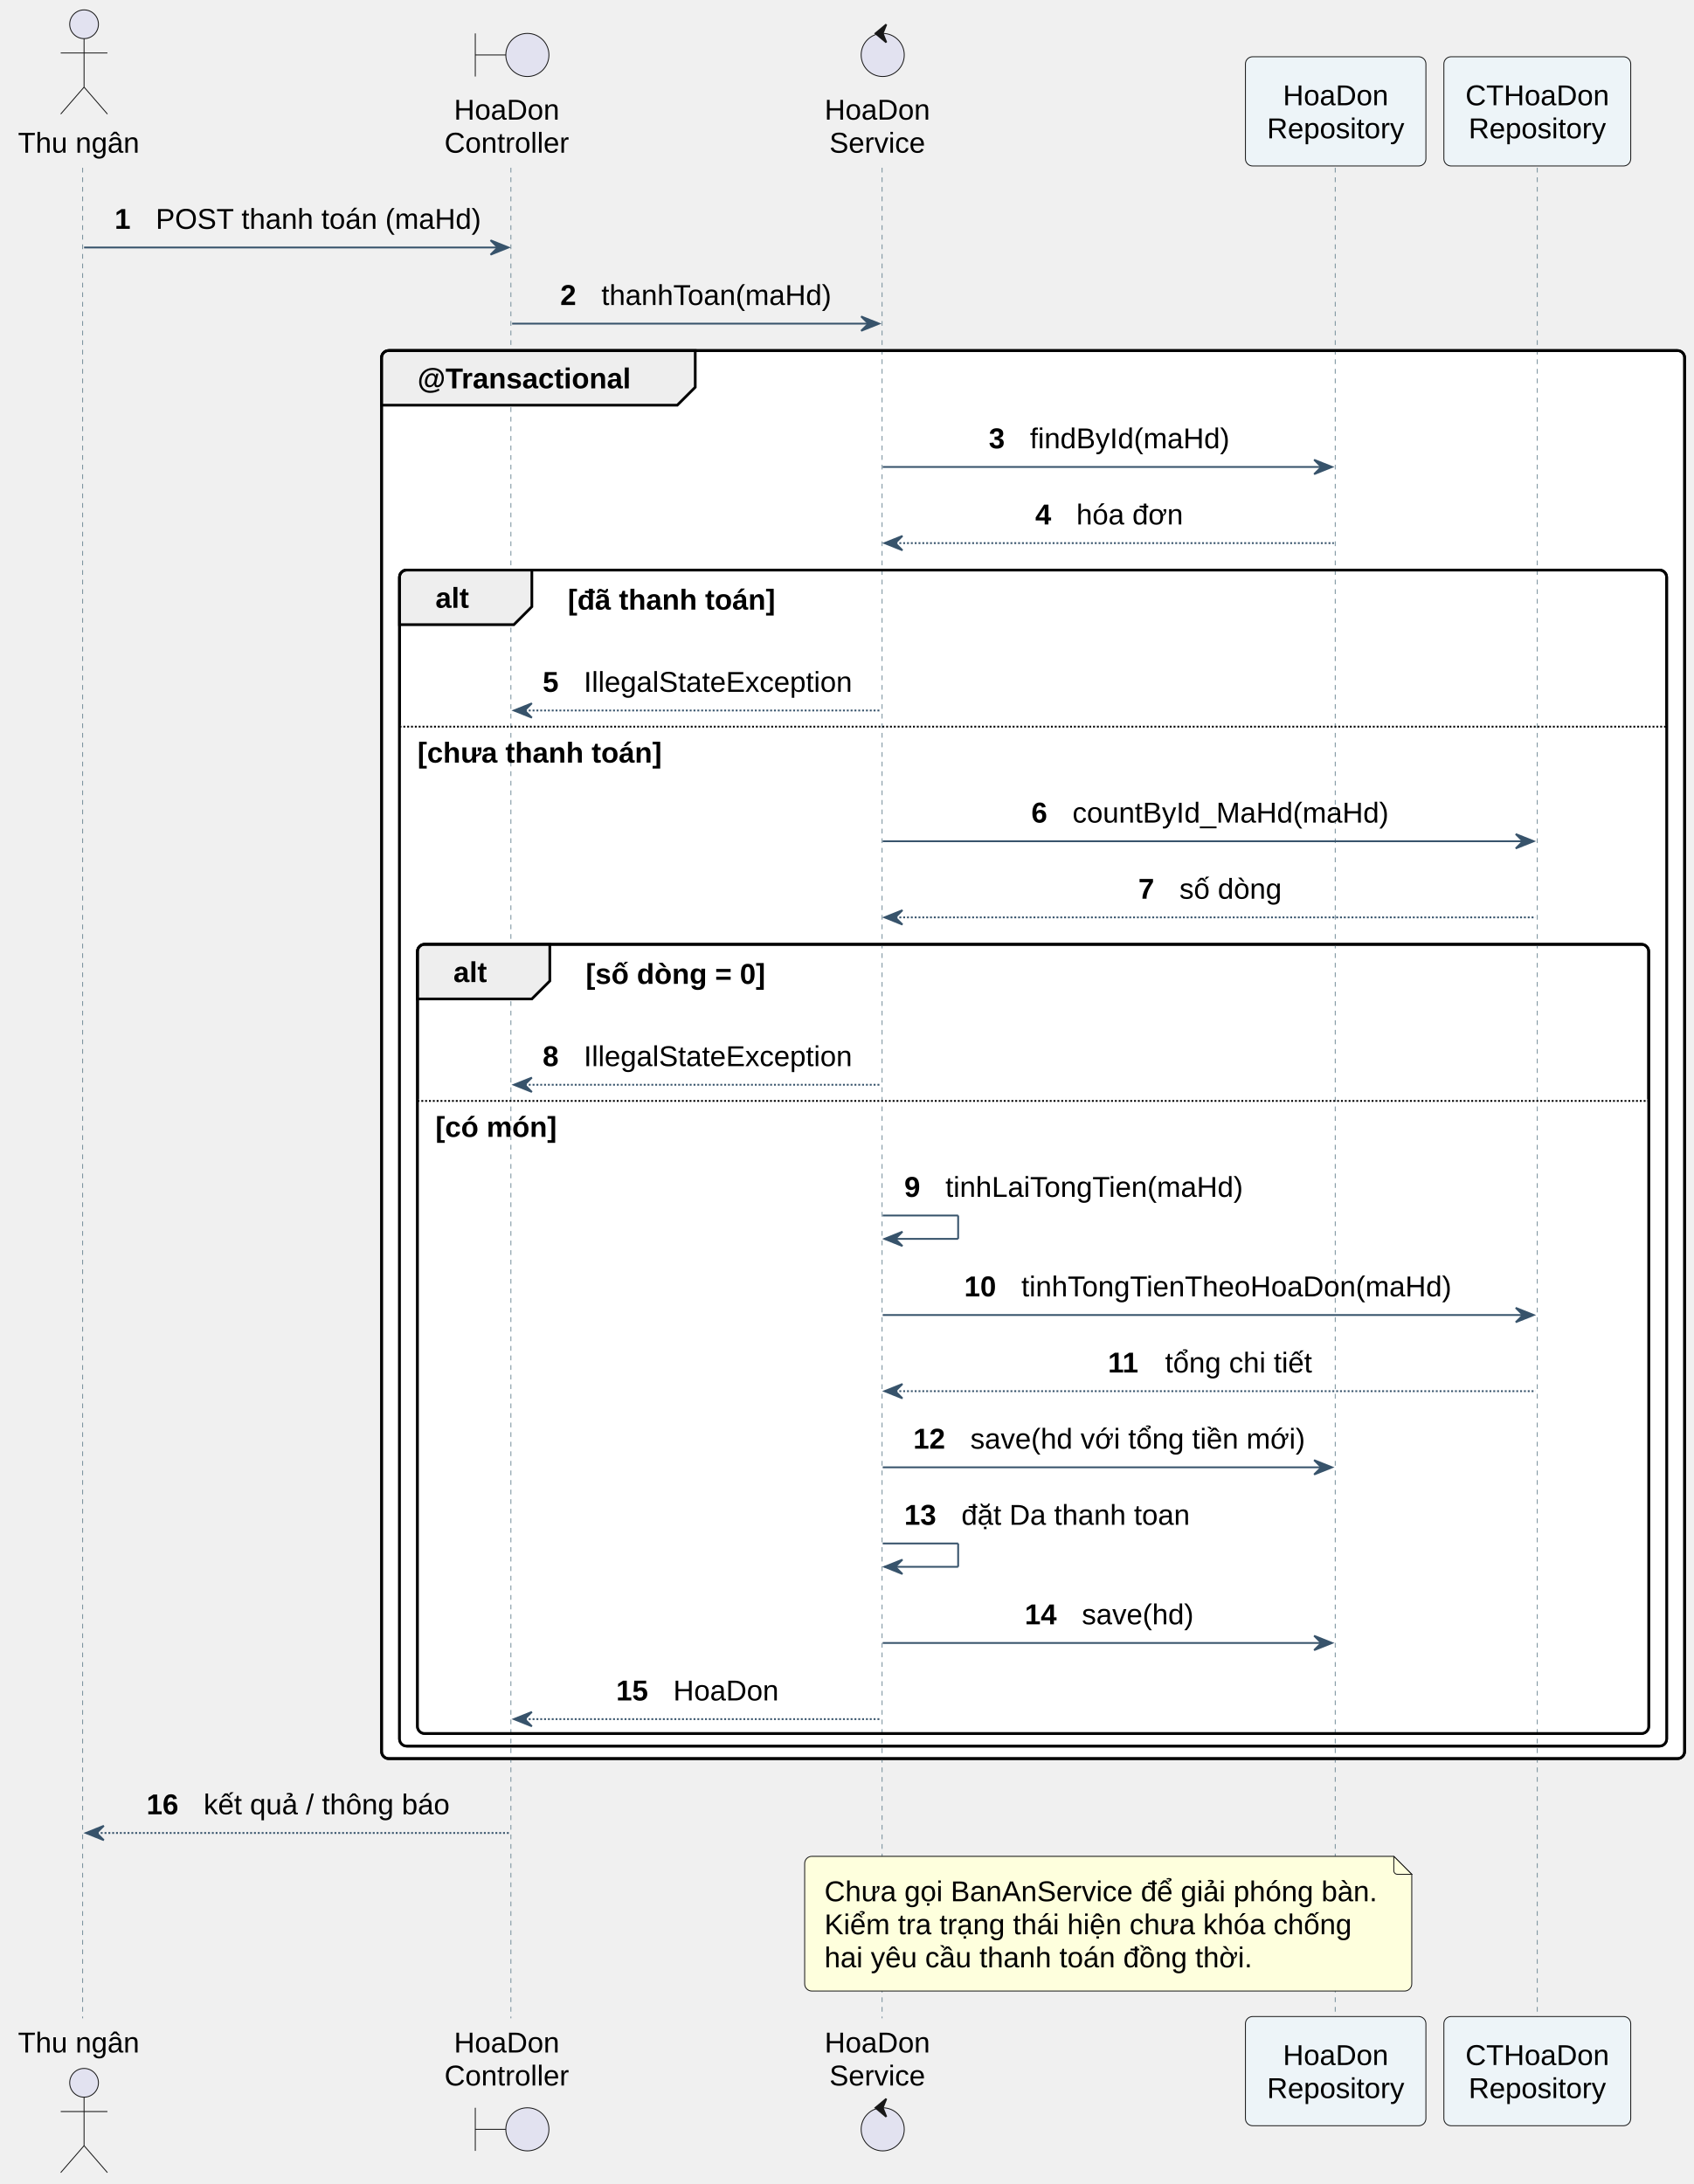
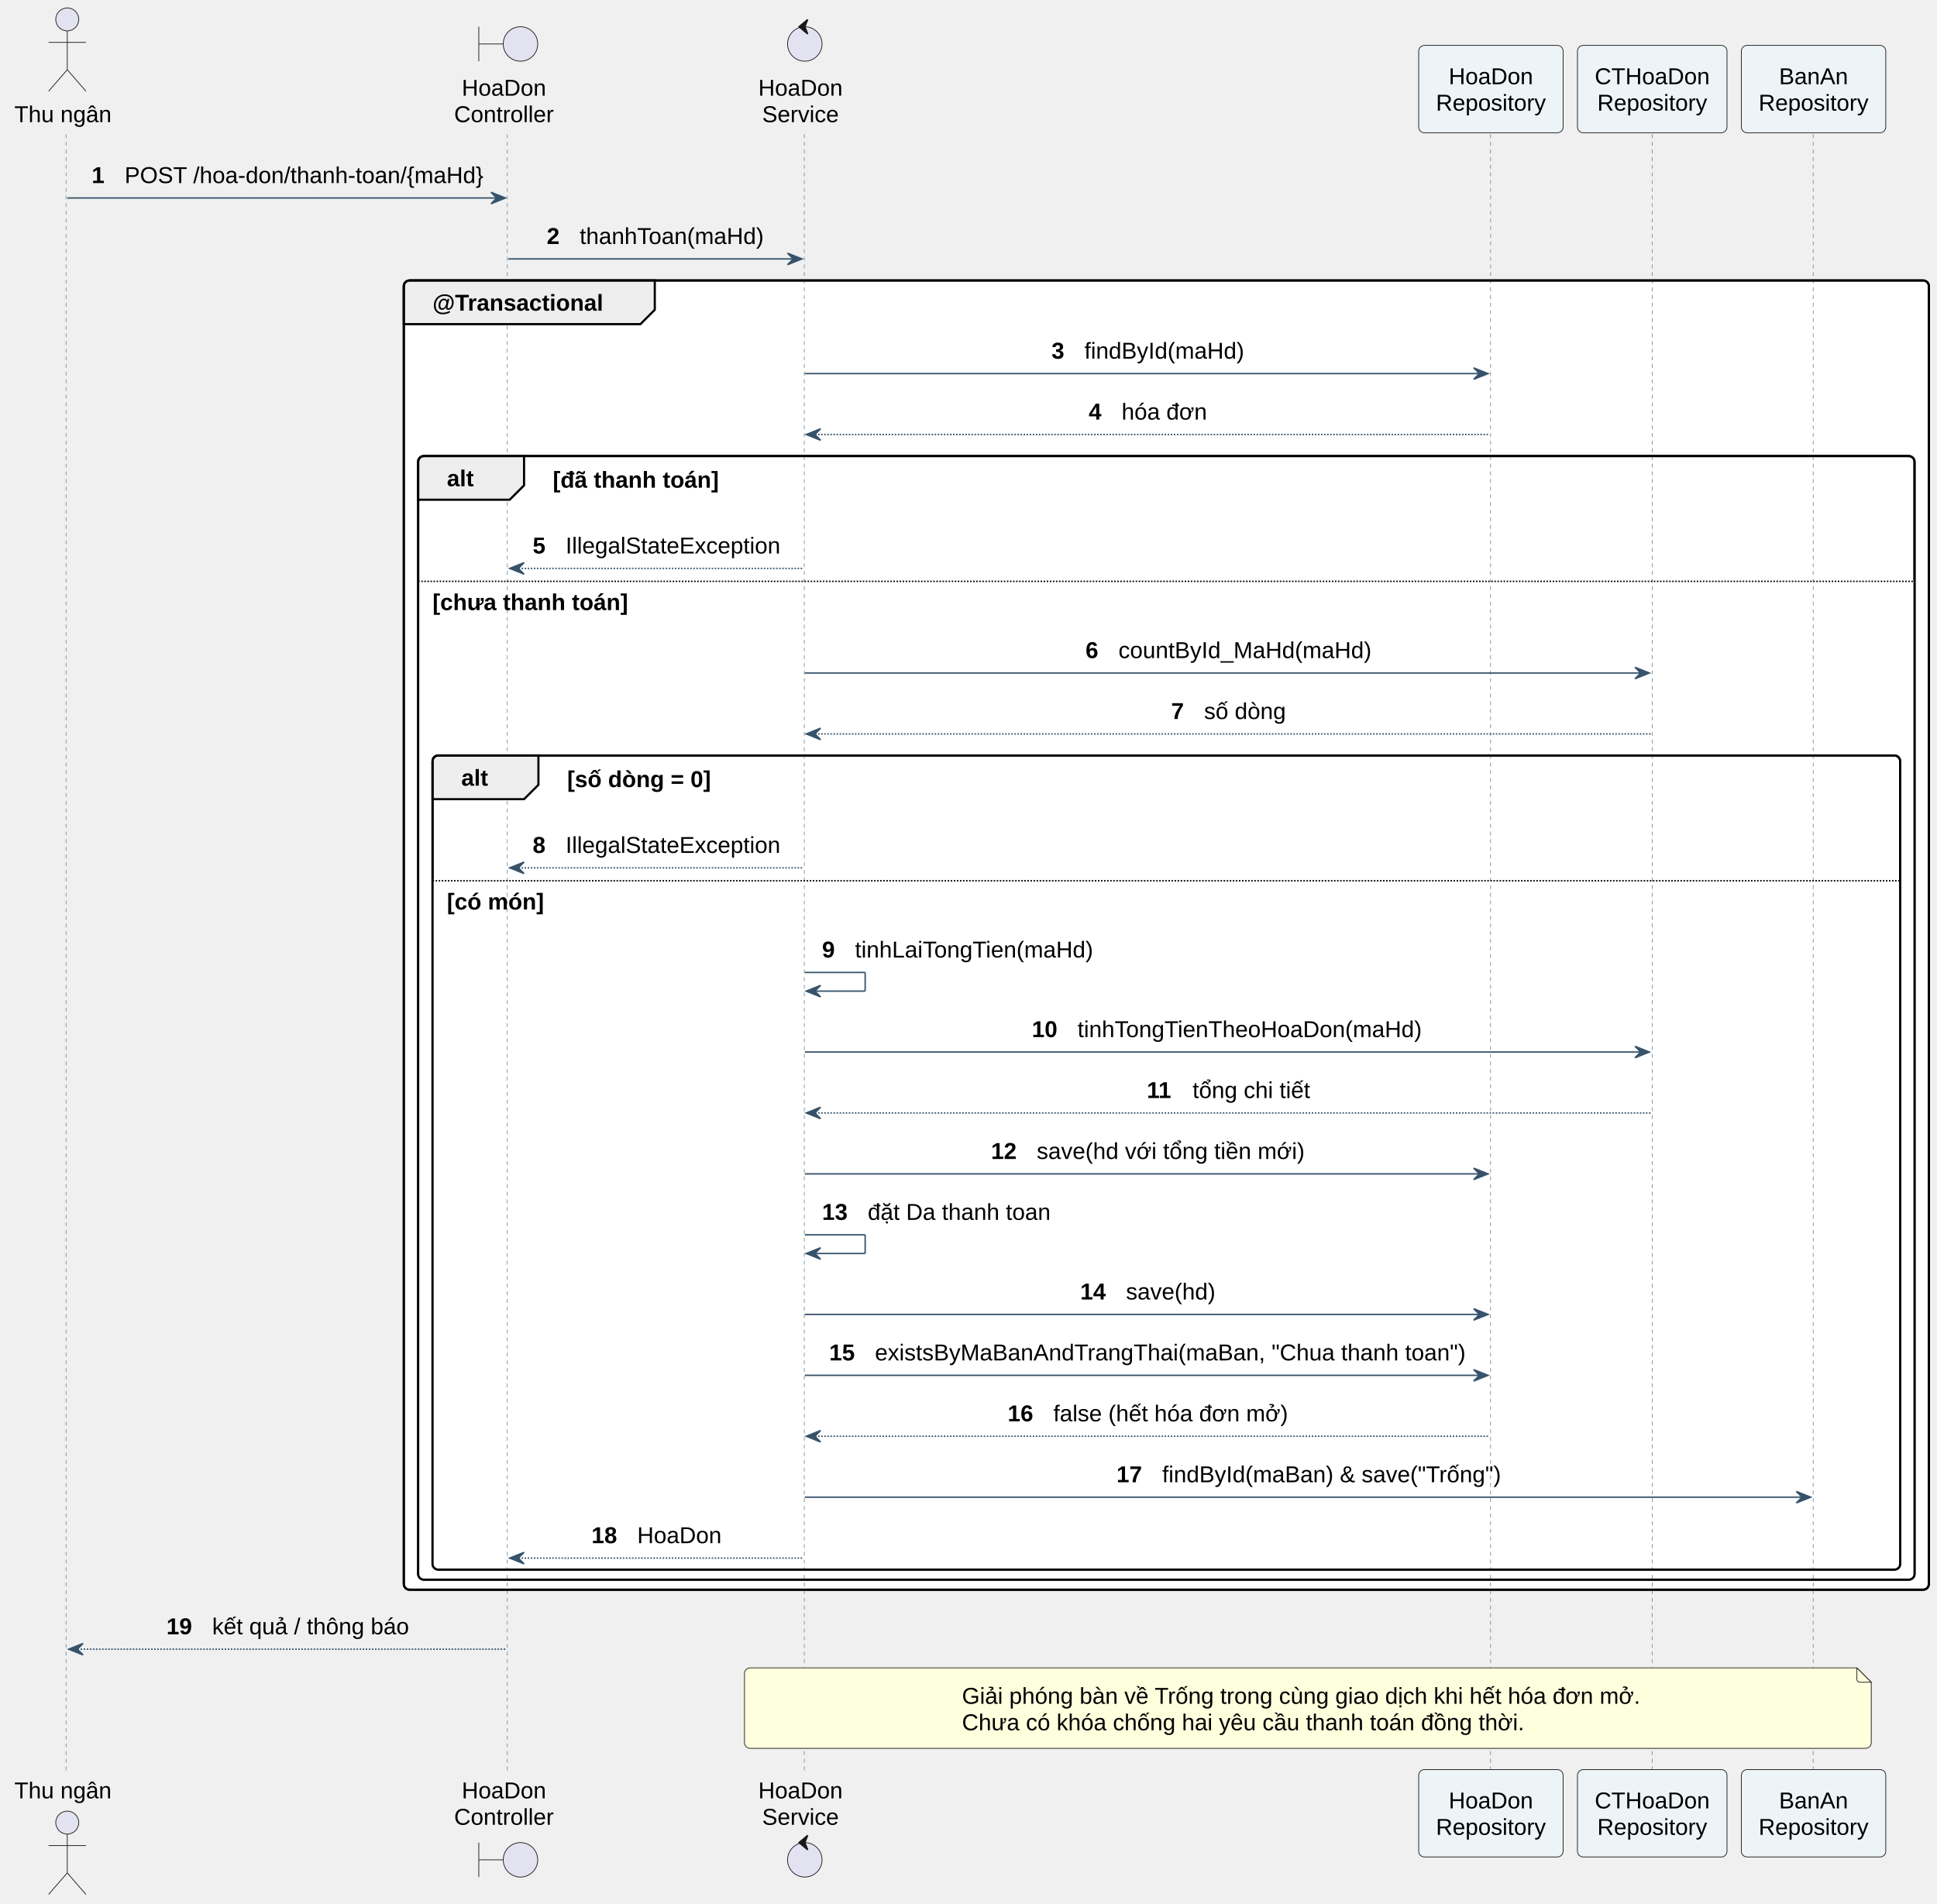
- <svg xmlns="http://www.w3.org/2000/svg" contentStyleType="text/css" data-diagram-type="SEQUENCE" height="2280px" preserveAspectRatio="none" style="width:1768px;height:2280px;background:#FFFFFF;" version="1.1" viewBox="0 0 1768 2280" width="1768.125px" zoomAndPan="magnify">
+ <svg xmlns="http://www.w3.org/2000/svg" contentStyleType="text/css" height="2484.375px" preserveAspectRatio="none" style="width:2527px;height:2484px;background:#FFFFFF;" version="1.1" viewBox="0 0 2527 2484" width="2527.5px" zoomAndPan="magnify">
  <defs />
  <g>
-     <rect fill="#FFFFFF" height="1469.941" rx="7.5" ry="7.5" style="stroke:#000000;stroke-width:2.812;" width="1360.247" x="398.32" y="365.991" />
-     <rect fill="#FFFFFF" height="1227.7" rx="7.5" ry="7.5" style="stroke:#000000;stroke-width:2.812;" width="1322.747" x="417.07" y="595.107" />
-     <path d="M417.07,756.724 L1739.817,756.724 L1739.817,1815.308 A7.5,7.5 0 0 1 1732.317,1822.808 L424.57,1822.808 A7.5,7.5 0 0 1 417.07,1815.308 L417.07,756.724" fill="#FFFFFF" style="stroke:none;stroke-width:1.875;" />
-     <rect fill="#FFFFFF" height="823.843" rx="7.5" ry="7.5" style="stroke:#000000;stroke-width:2.812;" width="1285.247" x="435.82" y="985.84" />
-     <path d="M435.82,1147.456 L1721.067,1147.456 L1721.067,1802.183 A7.5,7.5 0 0 1 1713.567,1809.683 L443.32,1809.683 A7.5,7.5 0 0 1 435.82,1802.183 L435.82,1147.456" fill="#FFFFFF" style="stroke:none;stroke-width:1.875;" />
-     <g>
-       <rect fill="#000000" fill-opacity="0" height="1931.924" width="15" x="80.259" y="175.122" />
-       <line style="stroke:#78909C;stroke-width:0.938;stroke-dasharray:5.0,5.0;" x1="86.25" x2="86.25" y1="175.122" y2="2107.046" />
-     </g>
-     <g>
-       <rect fill="#000000" fill-opacity="0" height="1931.924" width="15" x="527.095" y="175.122" />
-       <line style="stroke:#78909C;stroke-width:0.938;stroke-dasharray:5.0,5.0;" x1="533.32" x2="533.32" y1="175.122" y2="2107.046" />
-     </g>
-     <g>
-       <rect fill="#000000" fill-opacity="0" height="1931.924" width="15" x="913.96" y="175.122" />
-       <line style="stroke:#78909C;stroke-width:0.938;stroke-dasharray:5.0,5.0;" x1="920.801" x2="920.801" y1="175.122" y2="2107.046" />
-     </g>
-     <g>
-       <rect fill="#000000" fill-opacity="0" height="1931.924" width="15" x="1386.812" y="175.122" />
-       <line style="stroke:#78909C;stroke-width:0.938;stroke-dasharray:5.0,5.0;" x1="1393.865" x2="1393.865" y1="175.122" y2="2107.046" />
-     </g>
-     <g>
-       <rect fill="#000000" fill-opacity="0" height="1931.924" width="15" x="1597.288" y="175.122" />
-       <line style="stroke:#78909C;stroke-width:0.938;stroke-dasharray:5.0,5.0;" x1="1604.758" x2="1604.758" y1="175.122" y2="2107.046" />
-     </g>
-     <g class="participant participant-head" data-participant="A">
-       <text fill="#000000" font-family="Arial" font-size="30" lengthAdjust="spacing" textLength="126.768" x="18.75" y="159.39">Thu ngân</text>
-       <ellipse cx="87.759" cy="25.312" fill="#E2E2F0" rx="15" ry="15" style="stroke:#181818;stroke-width:0.938;" />
-       <path d="M87.759,40.312 L87.759,90.938 M63.384,55.312 L112.134,55.312 M87.759,90.938 L63.384,119.062 M87.759,90.938 L112.134,119.062" fill="none" style="stroke:#181818;stroke-width:0.938;" />
-     </g>
-     <g class="participant participant-tail" data-participant="A">
-       <text fill="#000000" font-family="Arial" font-size="30" lengthAdjust="spacing" textLength="126.768" x="18.75" y="2142.686">Thu ngân</text>
-       <ellipse cx="87.759" cy="2174.356" fill="#E2E2F0" rx="15" ry="15" style="stroke:#181818;stroke-width:0.938;" />
-       <path d="M87.759,2189.356 L87.759,2239.981 M63.384,2204.356 L112.134,2204.356 M87.759,2239.981 L63.384,2268.106 M87.759,2239.981 L112.134,2268.106" fill="none" style="stroke:#181818;stroke-width:0.938;" />
-     </g>
-     <g class="participant participant-head" data-participant="C">
-       <text fill="#000000" font-family="Arial" font-size="30" lengthAdjust="spacing" textLength="110.068" x="473.935" y="124.893">HoaDon</text>
-       <text fill="#000000" font-family="Arial" font-size="30" lengthAdjust="spacing" textLength="130.049" x="463.945" y="159.39">Controller</text>
-       <path d="M496.157,34.878 L496.157,79.878 M496.157,57.378 L528.032,57.378" fill="none" style="stroke:#181818;stroke-width:0.938;" />
-       <ellipse cx="550.532" cy="57.378" fill="#E2E2F0" rx="22.5" ry="22.5" style="stroke:#181818;stroke-width:0.938;" />
-     </g>
-     <g class="participant participant-tail" data-participant="C">
-       <text fill="#000000" font-family="Arial" font-size="30" lengthAdjust="spacing" textLength="110.068" x="473.935" y="2142.686">HoaDon</text>
-       <text fill="#000000" font-family="Arial" font-size="30" lengthAdjust="spacing" textLength="130.049" x="463.945" y="2177.183">Controller</text>
-       <path d="M496.157,2200.415 L496.157,2245.415 M496.157,2222.915 L528.032,2222.915" fill="none" style="stroke:#181818;stroke-width:0.938;" />
-       <ellipse cx="550.532" cy="2222.915" fill="#E2E2F0" rx="22.5" ry="22.5" style="stroke:#181818;stroke-width:0.938;" />
-     </g>
-     <g class="participant participant-head" data-participant="S">
-       <text fill="#000000" font-family="Arial" font-size="30" lengthAdjust="spacing" textLength="110.068" x="860.801" y="124.893">HoaDon</text>
-       <text fill="#000000" font-family="Arial" font-size="30" lengthAdjust="spacing" textLength="100.034" x="865.818" y="159.39">Service</text>
-       <ellipse cx="921.46" cy="57.378" fill="#E2E2F0" rx="22.5" ry="22.5" style="stroke:#181818;stroke-width:0.938;" />
-       <polygon fill="#181818" points="913.96,34.878,925.21,25.503,921.46,34.878,925.21,44.253,913.96,34.878" style="stroke:#181818;stroke-width:1.875;" />
-     </g>
-     <g class="participant participant-tail" data-participant="S">
-       <text fill="#000000" font-family="Arial" font-size="30" lengthAdjust="spacing" textLength="110.068" x="860.801" y="2142.686">HoaDon</text>
-       <text fill="#000000" font-family="Arial" font-size="30" lengthAdjust="spacing" textLength="100.034" x="865.818" y="2177.183">Service</text>
-       <ellipse cx="921.46" cy="2222.915" fill="#E2E2F0" rx="22.5" ry="22.5" style="stroke:#181818;stroke-width:0.938;" />
-       <polygon fill="#181818" points="913.96,2200.415,925.21,2191.04,921.46,2200.415,925.21,2209.79,913.96,2200.415" style="stroke:#181818;stroke-width:1.875;" />
-     </g>
-     <g class="participant participant-head" data-participant="H">
-       <rect fill="#EDF4F8" height="113.994" rx="7.5" ry="7.5" style="stroke:#181818;stroke-width:0.938;" width="188.394" x="1300.115" y="59.253" />
-       <text fill="#000000" font-family="Arial" font-size="30" lengthAdjust="spacing" textLength="110.068" x="1339.277" y="109.893">HoaDon</text>
-       <text fill="#000000" font-family="Arial" font-size="30" lengthAdjust="spacing" textLength="143.394" x="1322.615" y="144.39">Repository</text>
-     </g>
-     <g class="participant participant-tail" data-participant="H">
-       <rect fill="#EDF4F8" height="113.994" rx="7.5" ry="7.5" style="stroke:#181818;stroke-width:0.938;" width="188.394" x="1300.115" y="2105.171" />
-       <text fill="#000000" font-family="Arial" font-size="30" lengthAdjust="spacing" textLength="110.068" x="1339.277" y="2155.811">HoaDon</text>
-       <text fill="#000000" font-family="Arial" font-size="30" lengthAdjust="spacing" textLength="143.394" x="1322.615" y="2190.308">Repository</text>
-     </g>
-     <g class="participant participant-head" data-participant="D">
-       <rect fill="#EDF4F8" height="113.994" rx="7.5" ry="7.5" style="stroke:#181818;stroke-width:0.938;" width="195.059" x="1507.258" y="59.253" />
-       <text fill="#000000" font-family="Arial" font-size="30" lengthAdjust="spacing" textLength="150.059" x="1529.758" y="109.893">CTHoaDon</text>
-       <text fill="#000000" font-family="Arial" font-size="30" lengthAdjust="spacing" textLength="143.394" x="1533.091" y="144.39">Repository</text>
-     </g>
-     <g class="participant participant-tail" data-participant="D">
-       <rect fill="#EDF4F8" height="113.994" rx="7.5" ry="7.5" style="stroke:#181818;stroke-width:0.938;" width="195.059" x="1507.258" y="2105.171" />
-       <text fill="#000000" font-family="Arial" font-size="30" lengthAdjust="spacing" textLength="150.059" x="1529.758" y="2155.811">CTHoaDon</text>
-       <text fill="#000000" font-family="Arial" font-size="30" lengthAdjust="spacing" textLength="143.394" x="1533.091" y="2190.308">Repository</text>
-     </g>
-     <g class="message" data-participant-1="A" data-participant-2="C">
-       <polygon fill="#37536B" points="512.095,250.869,530.845,258.369,512.095,265.869,519.595,258.369" style="stroke:#37536B;stroke-width:1.875;" />
-       <line style="stroke:#37536B;stroke-width:1.875;" x1="87.759" x2="523.345" y1="258.369" y2="258.369" />
-       <text fill="#000000" font-family="Arial" font-size="30" font-weight="bold" lengthAdjust="spacing" textLength="16.685" x="119.634" y="238.887">1</text>
-       <text fill="#000000" font-family="Arial" font-size="30" lengthAdjust="spacing" textLength="340.151" x="162.568" y="238.887">POST thanh toán (maHd)</text>
-     </g>
-     <g class="message" data-participant-1="C" data-participant-2="S">
-       <polygon fill="#37536B" points="898.96,330.366,917.71,337.866,898.96,345.366,906.46,337.866" style="stroke:#37536B;stroke-width:1.875;" />
-       <line style="stroke:#37536B;stroke-width:1.875;" x1="534.595" x2="910.21" y1="337.866" y2="337.866" />
-       <text fill="#000000" font-family="Arial" font-size="30" font-weight="bold" lengthAdjust="spacing" textLength="16.685" x="584.832" y="318.384">2</text>
-       <text fill="#000000" font-family="Arial" font-size="30" lengthAdjust="spacing" textLength="243.457" x="627.766" y="318.384">thanhToan(maHd)</text>
-     </g>
-     <path d="M405.82,365.991 L725.757,365.991 L725.757,404.238 L707.007,422.988 L398.32,422.988 L398.32,373.491 A7.5,7.5 0 0 1 405.82,365.991" fill="#EEEEEE" style="stroke:#000000;stroke-width:2.812;" />
-     <rect fill="none" height="1469.941" rx="7.5" ry="7.5" style="stroke:#000000;stroke-width:2.812;" width="1360.247" x="398.32" y="365.991" />
-     <text fill="#000000" font-family="Arial" font-size="30" font-weight="bold" lengthAdjust="spacing" textLength="224.311" x="435.82" y="405.381">@Transactional</text>
-     <g class="message" data-participant-1="S" data-participant-2="H">
-       <polygon fill="#37536B" points="1371.812,479.985,1390.562,487.485,1371.812,494.985,1379.312,487.485" style="stroke:#37536B;stroke-width:1.875;" />
-       <line style="stroke:#37536B;stroke-width:1.875;" x1="921.46" x2="1383.062" y1="487.485" y2="487.485" />
-       <text fill="#000000" font-family="Arial" font-size="30" font-weight="bold" lengthAdjust="spacing" textLength="16.685" x="1032.217" y="468.003">3</text>
-       <text fill="#000000" font-family="Arial" font-size="30" lengthAdjust="spacing" textLength="208.403" x="1075.151" y="468.003">findById(maHd)</text>
-     </g>
-     <g class="message" data-participant-1="H" data-participant-2="S">
-       <polygon fill="#37536B" points="942.085,559.482,923.335,566.982,942.085,574.482,934.585,566.982" style="stroke:#37536B;stroke-width:1.875;" />
-       <line style="stroke:#37536B;stroke-width:1.875;stroke-dasharray:2.0,2.0;" x1="930.835" x2="1392.437" y1="566.982" y2="566.982" />
-       <text fill="#000000" font-family="Arial" font-size="30" font-weight="bold" lengthAdjust="spacing" textLength="16.685" x="1080.703" y="547.5">4</text>
-       <text fill="#000000" font-family="Arial" font-size="30" lengthAdjust="spacing" textLength="111.431" x="1123.638" y="547.5">hóa đơn</text>
-     </g>
-     <path d="M424.57,595.107 L555.205,595.107 L555.205,633.355 L536.455,652.105 L417.07,652.105 L417.07,602.607 A7.5,7.5 0 0 1 424.57,595.107" fill="#EEEEEE" style="stroke:#000000;stroke-width:2.812;" />
-     <rect fill="none" height="1227.7" rx="7.5" ry="7.5" style="stroke:#000000;stroke-width:2.812;" width="1322.747" x="417.07" y="595.107" />
-     <text fill="#000000" font-family="Arial" font-size="30" font-weight="bold" lengthAdjust="spacing" textLength="35.01" x="454.57" y="634.497">alt</text>
-     <text fill="#000000" font-family="Arial" font-size="30" font-weight="bold" lengthAdjust="spacing" textLength="216.636" x="592.705" y="636.372">[đã thanh toán]</text>
-     <g class="message" data-participant-1="S" data-participant-2="C">
-       <polygon fill="#37536B" points="555.22,734.224,536.47,741.724,555.22,749.224,547.72,741.724" style="stroke:#37536B;stroke-width:1.875;" />
-       <line style="stroke:#37536B;stroke-width:1.875;stroke-dasharray:2.0,2.0;" x1="543.97" x2="919.585" y1="741.724" y2="741.724" />
-       <text fill="#000000" font-family="Arial" font-size="30" font-weight="bold" lengthAdjust="spacing" textLength="16.685" x="566.47" y="722.241">5</text>
-       <text fill="#000000" font-family="Arial" font-size="30" lengthAdjust="spacing" textLength="280.181" x="609.404" y="722.241">IllegalStateException</text>
-     </g>
-     <line style="stroke:#000000;stroke-width:1.875;stroke-dasharray:2.0,2.0;" x1="417.07" x2="1739.817" y1="758.599" y2="758.599" />
-     <text fill="#000000" font-family="Arial" font-size="30" font-weight="bold" lengthAdjust="spacing" textLength="255.044" x="435.82" y="796.113">[chưa thanh toán]</text>
-     <g class="message" data-participant-1="S" data-participant-2="D">
-       <polygon fill="#37536B" points="1582.288,870.718,1601.038,878.218,1582.288,885.718,1589.788,878.218" style="stroke:#37536B;stroke-width:1.875;" />
-       <line style="stroke:#37536B;stroke-width:1.875;" x1="921.46" x2="1593.538" y1="878.218" y2="878.218" />
-       <text fill="#000000" font-family="Arial" font-size="30" font-weight="bold" lengthAdjust="spacing" textLength="16.685" x="1076.591" y="858.735">6</text>
-       <text fill="#000000" font-family="Arial" font-size="30" lengthAdjust="spacing" textLength="330.132" x="1119.525" y="858.735">countById_MaHd(maHd)</text>
-     </g>
-     <g class="message" data-participant-1="D" data-participant-2="S">
-       <polygon fill="#37536B" points="942.085,950.215,923.335,957.715,942.085,965.215,934.585,957.715" style="stroke:#37536B;stroke-width:1.875;" />
-       <line style="stroke:#37536B;stroke-width:1.875;stroke-dasharray:2.0,2.0;" x1="930.835" x2="1602.913" y1="957.715" y2="957.715" />
-       <text fill="#000000" font-family="Arial" font-size="30" font-weight="bold" lengthAdjust="spacing" textLength="16.685" x="1188.278" y="938.232">7</text>
-       <text fill="#000000" font-family="Arial" font-size="30" lengthAdjust="spacing" textLength="106.758" x="1231.212" y="938.232">số dòng</text>
-     </g>
-     <path d="M443.32,985.84 L573.955,985.84 L573.955,1024.087 L555.205,1042.837 L435.82,1042.837 L435.82,993.34 A7.5,7.5 0 0 1 443.32,985.84" fill="#EEEEEE" style="stroke:#000000;stroke-width:2.812;" />
-     <rect fill="none" height="823.843" rx="7.5" ry="7.5" style="stroke:#000000;stroke-width:2.812;" width="1285.247" x="435.82" y="985.84" />
-     <text fill="#000000" font-family="Arial" font-size="30" font-weight="bold" lengthAdjust="spacing" textLength="35.01" x="473.32" y="1025.229">alt</text>
-     <text fill="#000000" font-family="Arial" font-size="30" font-weight="bold" lengthAdjust="spacing" textLength="187.5" x="611.455" y="1027.104">[số dòng = 0]</text>
-     <g class="message" data-participant-1="S" data-participant-2="C">
-       <polygon fill="#37536B" points="555.22,1124.956,536.47,1132.456,555.22,1139.956,547.72,1132.456" style="stroke:#37536B;stroke-width:1.875;" />
-       <line style="stroke:#37536B;stroke-width:1.875;stroke-dasharray:2.0,2.0;" x1="543.97" x2="919.585" y1="1132.456" y2="1132.456" />
-       <text fill="#000000" font-family="Arial" font-size="30" font-weight="bold" lengthAdjust="spacing" textLength="16.685" x="566.47" y="1112.974">8</text>
-       <text fill="#000000" font-family="Arial" font-size="30" lengthAdjust="spacing" textLength="280.181" x="609.404" y="1112.974">IllegalStateException</text>
-     </g>
-     <line style="stroke:#000000;stroke-width:1.875;stroke-dasharray:2.0,2.0;" x1="435.82" x2="1721.067" y1="1149.331" y2="1149.331" />
-     <text fill="#000000" font-family="Arial" font-size="30" font-weight="bold" lengthAdjust="spacing" textLength="126.65" x="454.57" y="1186.846">[có món]</text>
-     <g class="message" data-participant-1="S" data-participant-2="S">
-       <line style="stroke:#37536B;stroke-width:1.875;" x1="921.46" x2="1000.21" y1="1268.95" y2="1268.95" />
-       <line style="stroke:#37536B;stroke-width:1.875;" x1="1000.21" x2="1000.21" y1="1268.95" y2="1293.325" />
-       <line style="stroke:#37536B;stroke-width:1.875;" x1="923.335" x2="1000.21" y1="1293.325" y2="1293.325" />
-       <polygon fill="#37536B" points="942.085,1285.825,923.335,1293.325,942.085,1300.825,934.585,1293.325" style="stroke:#37536B;stroke-width:1.875;" />
-       <text fill="#000000" font-family="Arial" font-size="30" font-weight="bold" lengthAdjust="spacing" textLength="16.685" x="943.96" y="1249.468">9</text>
-       <text fill="#000000" font-family="Arial" font-size="30" lengthAdjust="spacing" textLength="315.147" x="986.894" y="1249.468">tinhLaiTongTien(maHd)</text>
-     </g>
-     <g class="message" data-participant-1="S" data-participant-2="D">
-       <polygon fill="#37536B" points="1582.288,1365.322,1601.038,1372.822,1582.288,1380.322,1589.788,1372.822" style="stroke:#37536B;stroke-width:1.875;" />
-       <line style="stroke:#37536B;stroke-width:1.875;" x1="921.46" x2="1593.538" y1="1372.822" y2="1372.822" />
-       <text fill="#000000" font-family="Arial" font-size="30" font-weight="bold" lengthAdjust="spacing" textLength="33.369" x="1006.534" y="1353.34">10</text>
-       <text fill="#000000" font-family="Arial" font-size="30" lengthAdjust="spacing" textLength="453.56" x="1066.154" y="1353.34">tinhTongTienTheoHoaDon(maHd)</text>
-     </g>
-     <g class="message" data-participant-1="D" data-participant-2="S">
-       <polygon fill="#37536B" points="942.085,1444.819,923.335,1452.319,942.085,1459.819,934.585,1452.319" style="stroke:#37536B;stroke-width:1.875;" />
-       <line style="stroke:#37536B;stroke-width:1.875;stroke-dasharray:2.0,2.0;" x1="930.835" x2="1602.913" y1="1452.319" y2="1452.319" />
-       <text fill="#000000" font-family="Arial" font-size="30" font-weight="bold" lengthAdjust="spacing" textLength="33.369" x="1156.6" y="1432.837">11</text>
-       <text fill="#000000" font-family="Arial" font-size="30" lengthAdjust="spacing" textLength="153.428" x="1216.219" y="1432.837">tổng chi tiết</text>
-     </g>
-     <g class="message" data-participant-1="S" data-participant-2="H">
-       <polygon fill="#37536B" points="1371.812,1524.316,1390.562,1531.816,1371.812,1539.316,1379.312,1531.816" style="stroke:#37536B;stroke-width:1.875;" />
-       <line style="stroke:#37536B;stroke-width:1.875;" x1="921.46" x2="1383.062" y1="1531.816" y2="1531.816" />
-       <text fill="#000000" font-family="Arial" font-size="30" font-weight="bold" lengthAdjust="spacing" textLength="33.369" x="953.335" y="1512.334">12</text>
-       <text fill="#000000" font-family="Arial" font-size="30" lengthAdjust="spacing" textLength="349.482" x="1012.954" y="1512.334">save(hd với tổng tiền mới)</text>
-     </g>
-     <g class="message" data-participant-1="S" data-participant-2="S">
-       <line style="stroke:#37536B;stroke-width:1.875;" x1="921.46" x2="1000.21" y1="1611.313" y2="1611.313" />
-       <line style="stroke:#37536B;stroke-width:1.875;" x1="1000.21" x2="1000.21" y1="1611.313" y2="1635.688" />
-       <line style="stroke:#37536B;stroke-width:1.875;" x1="923.335" x2="1000.21" y1="1635.688" y2="1635.688" />
-       <polygon fill="#37536B" points="942.085,1628.188,923.335,1635.688,942.085,1643.188,934.585,1635.688" style="stroke:#37536B;stroke-width:1.875;" />
-       <text fill="#000000" font-family="Arial" font-size="30" font-weight="bold" lengthAdjust="spacing" textLength="33.369" x="943.96" y="1591.831">13</text>
-       <text fill="#000000" font-family="Arial" font-size="30" lengthAdjust="spacing" textLength="238.52" x="1003.579" y="1591.831">đặt Da thanh toan</text>
-     </g>
-     <g class="message" data-participant-1="S" data-participant-2="H">
-       <polygon fill="#37536B" points="1371.812,1707.686,1390.562,1715.186,1371.812,1722.686,1379.312,1715.186" style="stroke:#37536B;stroke-width:1.875;" />
-       <line style="stroke:#37536B;stroke-width:1.875;" x1="921.46" x2="1383.062" y1="1715.186" y2="1715.186" />
-       <text fill="#000000" font-family="Arial" font-size="30" font-weight="bold" lengthAdjust="spacing" textLength="33.369" x="1069.717" y="1695.703">14</text>
-       <text fill="#000000" font-family="Arial" font-size="30" lengthAdjust="spacing" textLength="116.719" x="1129.336" y="1695.703">save(hd)</text>
-     </g>
-     <g class="message" data-participant-1="S" data-participant-2="C">
-       <polygon fill="#37536B" points="555.22,1787.183,536.47,1794.683,555.22,1802.183,547.72,1794.683" style="stroke:#37536B;stroke-width:1.875;" />
-       <line style="stroke:#37536B;stroke-width:1.875;stroke-dasharray:2.0,2.0;" x1="543.97" x2="919.585" y1="1794.683" y2="1794.683" />
-       <text fill="#000000" font-family="Arial" font-size="30" font-weight="bold" lengthAdjust="spacing" textLength="33.369" x="643.184" y="1775.2">15</text>
-       <text fill="#000000" font-family="Arial" font-size="30" lengthAdjust="spacing" textLength="110.068" x="702.803" y="1775.2">HoaDon</text>
-     </g>
-     <g class="message" data-participant-1="C" data-participant-2="A">
-       <polygon fill="#37536B" points="108.384,1906.055,89.634,1913.555,108.384,1921.055,100.884,1913.555" style="stroke:#37536B;stroke-width:1.875;" />
-       <line style="stroke:#37536B;stroke-width:1.875;stroke-dasharray:2.0,2.0;" x1="97.134" x2="532.72" y1="1913.555" y2="1913.555" />
-       <text fill="#000000" font-family="Arial" font-size="30" font-weight="bold" lengthAdjust="spacing" textLength="33.369" x="152.93" y="1894.072">16</text>
-       <text fill="#000000" font-family="Arial" font-size="30" lengthAdjust="spacing" textLength="256.875" x="212.549" y="1894.072">kết quả / thông báo</text>
-     </g>
-     <path d="M840,1945.43 L840,2071.055 A7.5,7.5 0 0 0 847.5,2078.555 L1466.25,2078.555 A7.5,7.5 0 0 0 1473.75,2071.055 L1473.75,1956.68 L1455,1937.93 L847.5,1937.93 A7.5,7.5 0 0 0 840,1945.43" fill="#FEFFDD" style="stroke:#181818;stroke-width:0.938;" />
-     <path d="M1455,1937.93 L1455,1952.93 A3.75,3.75 0 0 0 1458.75,1956.68 L1473.75,1956.68 L1455,1937.93" fill="#FEFFDD" style="stroke:#181818;stroke-width:0.938;" />
-     <text fill="#000000" font-family="Arial" font-size="30" lengthAdjust="spacing" textLength="577.148" x="860.625" y="1984.819">Chưa gọi BanAnService để giải phóng bàn.</text>
-     <text fill="#000000" font-family="Arial" font-size="30" lengthAdjust="spacing" textLength="550.415" x="860.625" y="2019.316">Kiểm tra trạng thái hiện chưa khóa chống</text>
-     <text fill="#000000" font-family="Arial" font-size="30" lengthAdjust="spacing" textLength="446.675" x="860.625" y="2053.814">hai yêu cầu thanh toán đồng thời.</text>
+     <rect fill="#FFFFFF" height="1708.433" rx="7.5" ry="7.5" style="stroke:#000000;stroke-width:2.812;" width="1989.617" x="526.802" y="365.991" />
+     <rect fill="#FFFFFF" height="1466.191" rx="7.5" ry="7.5" style="stroke:#000000;stroke-width:2.812;" width="1952.117" x="545.552" y="595.107" />
+     <path d="M545.552,756.724 L2497.669,756.724 L2497.669,2053.799 A7.5,7.5 0 0 1 2490.169,2061.299 L553.052,2061.299 A7.5,7.5 0 0 1 545.552,2053.799 L545.552,756.724 " fill="#FFFFFF" style="stroke:none;stroke-width:1.875;" />
+     <rect fill="#FFFFFF" height="1062.334" rx="7.5" ry="7.5" style="stroke:#000000;stroke-width:2.812;" width="1914.617" x="564.302" y="985.84" />
+     <path d="M564.302,1147.456 L2478.919,1147.456 L2478.919,2040.674 A7.5,7.5 0 0 1 2471.419,2048.174 L571.802,2048.174 A7.5,7.5 0 0 1 564.302,2040.674 L564.302,1147.456 " fill="#FFFFFF" style="stroke:none;stroke-width:1.875;" />
+     <line style="stroke:#78909C;stroke-width:0.938;stroke-dasharray:5.0,5.0;" x1="86.25" x2="86.25" y1="175.122" y2="2311.04" />
+     <line style="stroke:#78909C;stroke-width:0.938;stroke-dasharray:5.0,5.0;" x1="661.802" x2="661.802" y1="175.122" y2="2311.04" />
+     <line style="stroke:#78909C;stroke-width:0.938;stroke-dasharray:5.0,5.0;" x1="1049.282" x2="1049.282" y1="175.122" y2="2311.04" />
+     <line style="stroke:#78909C;stroke-width:0.938;stroke-dasharray:5.0,5.0;" x1="1944.573" x2="1944.573" y1="175.122" y2="2311.04" />
+     <line style="stroke:#78909C;stroke-width:0.938;stroke-dasharray:5.0,5.0;" x1="2155.466" x2="2155.466" y1="175.122" y2="2311.04" />
+     <line style="stroke:#78909C;stroke-width:0.938;stroke-dasharray:5.0,5.0;" x1="2365.525" x2="2365.525" y1="175.122" y2="2311.04" />
+     <text fill="#000000" font-family="Arial" font-size="30" lengthAdjust="spacing" textLength="126.768" x="18.75" y="159.39">Thu ngân</text>
+     <ellipse cx="87.759" cy="25.312" fill="#E2E2F0" rx="15" ry="15" style="stroke:#181818;stroke-width:0.938;" />
+     <path d="M87.759,40.312 L87.759,90.938 M63.384,55.312 L112.134,55.312 M87.759,90.938 L63.384,119.062 M87.759,90.938 L112.134,119.062 " fill="none" style="stroke:#181818;stroke-width:0.938;" />
+     <text fill="#000000" font-family="Arial" font-size="30" lengthAdjust="spacing" textLength="126.768" x="18.75" y="2346.68">Thu ngân</text>
+     <ellipse cx="87.759" cy="2378.35" fill="#E2E2F0" rx="15" ry="15" style="stroke:#181818;stroke-width:0.938;" />
+     <path d="M87.759,2393.35 L87.759,2443.975 M63.384,2408.35 L112.134,2408.35 M87.759,2443.975 L63.384,2472.1 M87.759,2443.975 L112.134,2472.1 " fill="none" style="stroke:#181818;stroke-width:0.938;" />
+     <text fill="#000000" font-family="Arial" font-size="30" lengthAdjust="spacing" textLength="110.068" x="602.417" y="124.893">HoaDon</text>
+     <text fill="#000000" font-family="Arial" font-size="30" lengthAdjust="spacing" textLength="130.049" x="592.427" y="159.39">Controller</text>
+     <path d="M624.639,34.878 L624.639,79.878 M624.639,57.378 L656.514,57.378 " fill="none" style="stroke:#181818;stroke-width:0.938;" />
+     <ellipse cx="679.014" cy="57.378" fill="#E2E2F0" rx="22.5" ry="22.5" style="stroke:#181818;stroke-width:0.938;" />
+     <text fill="#000000" font-family="Arial" font-size="30" lengthAdjust="spacing" textLength="110.068" x="602.417" y="2346.68">HoaDon</text>
+     <text fill="#000000" font-family="Arial" font-size="30" lengthAdjust="spacing" textLength="130.049" x="592.427" y="2381.177">Controller</text>
+     <path d="M624.639,2404.409 L624.639,2449.409 M624.639,2426.909 L656.514,2426.909 " fill="none" style="stroke:#181818;stroke-width:0.938;" />
+     <ellipse cx="679.014" cy="2426.909" fill="#E2E2F0" rx="22.5" ry="22.5" style="stroke:#181818;stroke-width:0.938;" />
+     <text fill="#000000" font-family="Arial" font-size="30" lengthAdjust="spacing" textLength="110.068" x="989.282" y="124.893">HoaDon</text>
+     <text fill="#000000" font-family="Arial" font-size="30" lengthAdjust="spacing" textLength="100.034" x="994.299" y="159.39">Service</text>
+     <ellipse cx="1049.941" cy="57.378" fill="#E2E2F0" rx="22.5" ry="22.5" style="stroke:#181818;stroke-width:0.938;" />
+     <polygon fill="#181818" points="1042.441,34.878,1053.691,25.503,1049.941,34.878,1053.691,44.253,1042.441,34.878" style="stroke:#181818;stroke-width:1.875;" />
+     <text fill="#000000" font-family="Arial" font-size="30" lengthAdjust="spacing" textLength="110.068" x="989.282" y="2346.68">HoaDon</text>
+     <text fill="#000000" font-family="Arial" font-size="30" lengthAdjust="spacing" textLength="100.034" x="994.299" y="2381.177">Service</text>
+     <ellipse cx="1049.941" cy="2426.909" fill="#E2E2F0" rx="22.5" ry="22.5" style="stroke:#181818;stroke-width:0.938;" />
+     <polygon fill="#181818" points="1042.441,2404.409,1053.691,2395.034,1049.941,2404.409,1053.691,2413.784,1042.441,2404.409" style="stroke:#181818;stroke-width:1.875;" />
+     <rect fill="#EDF4F8" height="113.994" rx="7.5" ry="7.5" style="stroke:#181818;stroke-width:0.938;" width="188.394" x="1850.823" y="59.253" />
+     <text fill="#000000" font-family="Arial" font-size="30" lengthAdjust="spacing" textLength="110.068" x="1889.985" y="109.893">HoaDon</text>
+     <text fill="#000000" font-family="Arial" font-size="30" lengthAdjust="spacing" textLength="143.394" x="1873.323" y="144.39">Repository</text>
+     <rect fill="#EDF4F8" height="113.994" rx="7.5" ry="7.5" style="stroke:#181818;stroke-width:0.938;" width="188.394" x="1850.823" y="2309.165" />
+     <text fill="#000000" font-family="Arial" font-size="30" lengthAdjust="spacing" textLength="110.068" x="1889.985" y="2359.805">HoaDon</text>
+     <text fill="#000000" font-family="Arial" font-size="30" lengthAdjust="spacing" textLength="143.394" x="1873.323" y="2394.302">Repository</text>
+     <rect fill="#EDF4F8" height="113.994" rx="7.5" ry="7.5" style="stroke:#181818;stroke-width:0.938;" width="195.059" x="2057.966" y="59.253" />
+     <text fill="#000000" font-family="Arial" font-size="30" lengthAdjust="spacing" textLength="150.059" x="2080.466" y="109.893">CTHoaDon</text>
+     <text fill="#000000" font-family="Arial" font-size="30" lengthAdjust="spacing" textLength="143.394" x="2083.799" y="144.39">Repository</text>
+     <rect fill="#EDF4F8" height="113.994" rx="7.5" ry="7.5" style="stroke:#181818;stroke-width:0.938;" width="195.059" x="2057.966" y="2309.165" />
+     <text fill="#000000" font-family="Arial" font-size="30" lengthAdjust="spacing" textLength="150.059" x="2080.466" y="2359.805">CTHoaDon</text>
+     <text fill="#000000" font-family="Arial" font-size="30" lengthAdjust="spacing" textLength="143.394" x="2083.799" y="2394.302">Repository</text>
+     <rect fill="#EDF4F8" height="113.994" rx="7.5" ry="7.5" style="stroke:#181818;stroke-width:0.938;" width="188.394" x="2271.775" y="59.253" />
+     <text fill="#000000" font-family="Arial" font-size="30" lengthAdjust="spacing" textLength="90.073" x="2320.935" y="109.893">BanAn</text>
+     <text fill="#000000" font-family="Arial" font-size="30" lengthAdjust="spacing" textLength="143.394" x="2294.275" y="144.39">Repository</text>
+     <rect fill="#EDF4F8" height="113.994" rx="7.5" ry="7.5" style="stroke:#181818;stroke-width:0.938;" width="188.394" x="2271.775" y="2309.165" />
+     <text fill="#000000" font-family="Arial" font-size="30" lengthAdjust="spacing" textLength="90.073" x="2320.935" y="2359.805">BanAn</text>
+     <text fill="#000000" font-family="Arial" font-size="30" lengthAdjust="spacing" textLength="143.394" x="2294.275" y="2394.302">Repository</text>
+     <polygon fill="#37536B" points="640.576,250.869,659.326,258.369,640.576,265.869,648.076,258.369" style="stroke:#37536B;stroke-width:1.875;" />
+     <line style="stroke:#37536B;stroke-width:1.875;" x1="87.759" x2="651.826" y1="258.369" y2="258.369" />
+     <text fill="#000000" font-family="Arial" font-size="30" font-weight="bold" lengthAdjust="spacing" textLength="16.685" x="119.634" y="238.887">1</text>
+     <text fill="#000000" font-family="Arial" font-size="30" lengthAdjust="spacing" textLength="468.633" x="162.568" y="238.887">POST /hoa-don/thanh-toan/{maHd}</text>
+     <polygon fill="#37536B" points="1027.441,330.366,1046.191,337.866,1027.441,345.366,1034.941,337.866" style="stroke:#37536B;stroke-width:1.875;" />
+     <line style="stroke:#37536B;stroke-width:1.875;" x1="663.076" x2="1038.691" y1="337.866" y2="337.866" />
+     <text fill="#000000" font-family="Arial" font-size="30" font-weight="bold" lengthAdjust="spacing" textLength="16.685" x="713.313" y="318.384">2</text>
+     <text fill="#000000" font-family="Arial" font-size="30" lengthAdjust="spacing" textLength="243.457" x="756.248" y="318.384">thanhToan(maHd)</text>
+     <path d="M534.302,365.991 L854.238,365.991 L854.238,404.238 L835.488,422.988 L526.802,422.988 L526.802,373.491 A7.5,7.5 0 0 1 534.302,365.991 " fill="#EEEEEE" style="stroke:#000000;stroke-width:2.812;" />
+     <rect fill="none" height="1708.433" rx="7.5" ry="7.5" style="stroke:#000000;stroke-width:2.812;" width="1989.617" x="526.802" y="365.991" />
+     <text fill="#000000" font-family="Arial" font-size="30" font-weight="bold" lengthAdjust="spacing" textLength="224.311" x="564.302" y="405.381">@Transactional</text>
+     <polygon fill="#37536B" points="1922.52,479.985,1941.27,487.485,1922.52,494.985,1930.02,487.485" style="stroke:#37536B;stroke-width:1.875;" />
+     <line style="stroke:#37536B;stroke-width:1.875;" x1="1049.941" x2="1933.77" y1="487.485" y2="487.485" />
+     <text fill="#000000" font-family="Arial" font-size="30" font-weight="bold" lengthAdjust="spacing" textLength="16.685" x="1371.812" y="468.003">3</text>
+     <text fill="#000000" font-family="Arial" font-size="30" lengthAdjust="spacing" textLength="208.403" x="1414.746" y="468.003">findById(maHd)</text>
+     <polygon fill="#37536B" points="1070.566,559.482,1051.816,566.982,1070.566,574.482,1063.066,566.982" style="stroke:#37536B;stroke-width:1.875;" />
+     <line style="stroke:#37536B;stroke-width:1.875;stroke-dasharray:2.0,2.0;" x1="1059.316" x2="1943.145" y1="566.982" y2="566.982" />
+     <text fill="#000000" font-family="Arial" font-size="30" font-weight="bold" lengthAdjust="spacing" textLength="16.685" x="1420.298" y="547.5">4</text>
+     <text fill="#000000" font-family="Arial" font-size="30" lengthAdjust="spacing" textLength="111.431" x="1463.232" y="547.5">hóa đơn</text>
+     <path d="M553.052,595.107 L683.687,595.107 L683.687,633.355 L664.937,652.105 L545.552,652.105 L545.552,602.607 A7.5,7.5 0 0 1 553.052,595.107 " fill="#EEEEEE" style="stroke:#000000;stroke-width:2.812;" />
+     <rect fill="none" height="1466.191" rx="7.5" ry="7.5" style="stroke:#000000;stroke-width:2.812;" width="1952.117" x="545.552" y="595.107" />
+     <text fill="#000000" font-family="Arial" font-size="30" font-weight="bold" lengthAdjust="spacing" textLength="35.01" x="583.052" y="634.497">alt</text>
+     <text fill="#000000" font-family="Arial" font-size="30" font-weight="bold" lengthAdjust="spacing" textLength="216.636" x="721.187" y="636.372">[đã thanh toán]</text>
+     <polygon fill="#37536B" points="683.701,734.224,664.951,741.724,683.701,749.224,676.201,741.724" style="stroke:#37536B;stroke-width:1.875;" />
+     <line style="stroke:#37536B;stroke-width:1.875;stroke-dasharray:2.0,2.0;" x1="672.451" x2="1048.066" y1="741.724" y2="741.724" />
+     <text fill="#000000" font-family="Arial" font-size="30" font-weight="bold" lengthAdjust="spacing" textLength="16.685" x="694.951" y="722.241">5</text>
+     <text fill="#000000" font-family="Arial" font-size="30" lengthAdjust="spacing" textLength="280.181" x="737.886" y="722.241">IllegalStateException</text>
+     <line style="stroke:#000000;stroke-width:1.875;stroke-dasharray:2.0,2.0;" x1="545.552" x2="2497.669" y1="758.599" y2="758.599" />
+     <text fill="#000000" font-family="Arial" font-size="30" font-weight="bold" lengthAdjust="spacing" textLength="255.044" x="564.302" y="796.113">[chưa thanh toán]</text>
+     <polygon fill="#37536B" points="2132.996,870.718,2151.746,878.218,2132.996,885.718,2140.496,878.218" style="stroke:#37536B;stroke-width:1.875;" />
+     <line style="stroke:#37536B;stroke-width:1.875;" x1="1049.941" x2="2144.246" y1="878.218" y2="878.218" />
+     <text fill="#000000" font-family="Arial" font-size="30" font-weight="bold" lengthAdjust="spacing" textLength="16.685" x="1416.185" y="858.735">6</text>
+     <text fill="#000000" font-family="Arial" font-size="30" lengthAdjust="spacing" textLength="330.132" x="1459.12" y="858.735">countById_MaHd(maHd)</text>
+     <polygon fill="#37536B" points="1070.566,950.215,1051.816,957.715,1070.566,965.215,1063.066,957.715" style="stroke:#37536B;stroke-width:1.875;" />
+     <line style="stroke:#37536B;stroke-width:1.875;stroke-dasharray:2.0,2.0;" x1="1059.316" x2="2153.621" y1="957.715" y2="957.715" />
+     <text fill="#000000" font-family="Arial" font-size="30" font-weight="bold" lengthAdjust="spacing" textLength="16.685" x="1527.872" y="938.232">7</text>
+     <text fill="#000000" font-family="Arial" font-size="30" lengthAdjust="spacing" textLength="106.758" x="1570.807" y="938.232">số dòng</text>
+     <path d="M571.802,985.84 L702.437,985.84 L702.437,1024.087 L683.687,1042.837 L564.302,1042.837 L564.302,993.34 A7.5,7.5 0 0 1 571.802,985.84 " fill="#EEEEEE" style="stroke:#000000;stroke-width:2.812;" />
+     <rect fill="none" height="1062.334" rx="7.5" ry="7.5" style="stroke:#000000;stroke-width:2.812;" width="1914.617" x="564.302" y="985.84" />
+     <text fill="#000000" font-family="Arial" font-size="30" font-weight="bold" lengthAdjust="spacing" textLength="35.01" x="601.802" y="1025.229">alt</text>
+     <text fill="#000000" font-family="Arial" font-size="30" font-weight="bold" lengthAdjust="spacing" textLength="187.5" x="739.937" y="1027.104">[số dòng = 0]</text>
+     <polygon fill="#37536B" points="683.701,1124.956,664.951,1132.456,683.701,1139.956,676.201,1132.456" style="stroke:#37536B;stroke-width:1.875;" />
+     <line style="stroke:#37536B;stroke-width:1.875;stroke-dasharray:2.0,2.0;" x1="672.451" x2="1048.066" y1="1132.456" y2="1132.456" />
+     <text fill="#000000" font-family="Arial" font-size="30" font-weight="bold" lengthAdjust="spacing" textLength="16.685" x="694.951" y="1112.974">8</text>
+     <text fill="#000000" font-family="Arial" font-size="30" lengthAdjust="spacing" textLength="280.181" x="737.886" y="1112.974">IllegalStateException</text>
+     <line style="stroke:#000000;stroke-width:1.875;stroke-dasharray:2.0,2.0;" x1="564.302" x2="2478.919" y1="1149.331" y2="1149.331" />
+     <text fill="#000000" font-family="Arial" font-size="30" font-weight="bold" lengthAdjust="spacing" textLength="126.65" x="583.052" y="1186.846">[có món]</text>
+     <line style="stroke:#37536B;stroke-width:1.875;" x1="1049.941" x2="1128.691" y1="1268.95" y2="1268.95" />
+     <line style="stroke:#37536B;stroke-width:1.875;" x1="1128.691" x2="1128.691" y1="1268.95" y2="1293.325" />
+     <line style="stroke:#37536B;stroke-width:1.875;" x1="1051.816" x2="1128.691" y1="1293.325" y2="1293.325" />
+     <polygon fill="#37536B" points="1070.566,1285.825,1051.816,1293.325,1070.566,1300.825,1063.066,1293.325" style="stroke:#37536B;stroke-width:1.875;" />
+     <text fill="#000000" font-family="Arial" font-size="30" font-weight="bold" lengthAdjust="spacing" textLength="16.685" x="1072.441" y="1249.468">9</text>
+     <text fill="#000000" font-family="Arial" font-size="30" lengthAdjust="spacing" textLength="315.147" x="1115.376" y="1249.468">tinhLaiTongTien(maHd)</text>
+     <polygon fill="#37536B" points="2132.996,1365.322,2151.746,1372.822,2132.996,1380.322,2140.496,1372.822" style="stroke:#37536B;stroke-width:1.875;" />
+     <line style="stroke:#37536B;stroke-width:1.875;" x1="1049.941" x2="2144.246" y1="1372.822" y2="1372.822" />
+     <text fill="#000000" font-family="Arial" font-size="30" font-weight="bold" lengthAdjust="spacing" textLength="33.369" x="1346.129" y="1353.34">10</text>
+     <text fill="#000000" font-family="Arial" font-size="30" lengthAdjust="spacing" textLength="453.56" x="1405.748" y="1353.34">tinhTongTienTheoHoaDon(maHd)</text>
+     <polygon fill="#37536B" points="1070.566,1444.819,1051.816,1452.319,1070.566,1459.819,1063.066,1452.319" style="stroke:#37536B;stroke-width:1.875;" />
+     <line style="stroke:#37536B;stroke-width:1.875;stroke-dasharray:2.0,2.0;" x1="1059.316" x2="2153.621" y1="1452.319" y2="1452.319" />
+     <text fill="#000000" font-family="Arial" font-size="30" font-weight="bold" lengthAdjust="spacing" textLength="33.369" x="1496.195" y="1432.837">11</text>
+     <text fill="#000000" font-family="Arial" font-size="30" lengthAdjust="spacing" textLength="153.428" x="1555.814" y="1432.837">tổng chi tiết</text>
+     <polygon fill="#37536B" points="1922.52,1524.316,1941.27,1531.816,1922.52,1539.316,1930.02,1531.816" style="stroke:#37536B;stroke-width:1.875;" />
+     <line style="stroke:#37536B;stroke-width:1.875;" x1="1049.941" x2="1933.77" y1="1531.816" y2="1531.816" />
+     <text fill="#000000" font-family="Arial" font-size="30" font-weight="bold" lengthAdjust="spacing" textLength="33.369" x="1292.93" y="1512.334">12</text>
+     <text fill="#000000" font-family="Arial" font-size="30" lengthAdjust="spacing" textLength="349.482" x="1352.549" y="1512.334">save(hd với tổng tiền mới)</text>
+     <line style="stroke:#37536B;stroke-width:1.875;" x1="1049.941" x2="1128.691" y1="1611.313" y2="1611.313" />
+     <line style="stroke:#37536B;stroke-width:1.875;" x1="1128.691" x2="1128.691" y1="1611.313" y2="1635.688" />
+     <line style="stroke:#37536B;stroke-width:1.875;" x1="1051.816" x2="1128.691" y1="1635.688" y2="1635.688" />
+     <polygon fill="#37536B" points="1070.566,1628.188,1051.816,1635.688,1070.566,1643.188,1063.066,1635.688" style="stroke:#37536B;stroke-width:1.875;" />
+     <text fill="#000000" font-family="Arial" font-size="30" font-weight="bold" lengthAdjust="spacing" textLength="33.369" x="1072.441" y="1591.831">13</text>
+     <text fill="#000000" font-family="Arial" font-size="30" lengthAdjust="spacing" textLength="238.52" x="1132.061" y="1591.831">đặt Da thanh toan</text>
+     <polygon fill="#37536B" points="1922.52,1707.686,1941.27,1715.186,1922.52,1722.686,1930.02,1715.186" style="stroke:#37536B;stroke-width:1.875;" />
+     <line style="stroke:#37536B;stroke-width:1.875;" x1="1049.941" x2="1933.77" y1="1715.186" y2="1715.186" />
+     <text fill="#000000" font-family="Arial" font-size="30" font-weight="bold" lengthAdjust="spacing" textLength="33.369" x="1409.312" y="1695.703">14</text>
+     <text fill="#000000" font-family="Arial" font-size="30" lengthAdjust="spacing" textLength="116.719" x="1468.931" y="1695.703">save(hd)</text>
+     <polygon fill="#37536B" points="1922.52,1787.183,1941.27,1794.683,1922.52,1802.183,1930.02,1794.683" style="stroke:#37536B;stroke-width:1.875;" />
+     <line style="stroke:#37536B;stroke-width:1.875;" x1="1049.941" x2="1933.77" y1="1794.683" y2="1794.683" />
+     <text fill="#000000" font-family="Arial" font-size="30" font-weight="bold" lengthAdjust="spacing" textLength="33.369" x="1081.816" y="1775.2">15</text>
+     <text fill="#000000" font-family="Arial" font-size="30" lengthAdjust="spacing" textLength="771.709" x="1141.436" y="1775.2">existsByMaBanAndTrangThai(maBan, "Chua thanh toan")</text>
+     <polygon fill="#37536B" points="1070.566,1866.68,1051.816,1874.18,1070.566,1881.68,1063.066,1874.18" style="stroke:#37536B;stroke-width:1.875;" />
+     <line style="stroke:#37536B;stroke-width:1.875;stroke-dasharray:2.0,2.0;" x1="1059.316" x2="1943.145" y1="1874.18" y2="1874.18" />
+     <text fill="#000000" font-family="Arial" font-size="30" font-weight="bold" lengthAdjust="spacing" textLength="33.369" x="1314.595" y="1854.697">16</text>
+     <text fill="#000000" font-family="Arial" font-size="30" lengthAdjust="spacing" textLength="306.152" x="1374.214" y="1854.697">false (hết hóa đơn mở)</text>
+     <polygon fill="#37536B" points="2343.472,1946.177,2362.222,1953.677,2343.472,1961.177,2350.972,1953.677" style="stroke:#37536B;stroke-width:1.875;" />
+     <line style="stroke:#37536B;stroke-width:1.875;" x1="1049.941" x2="2354.722" y1="1953.677" y2="1953.677" />
+     <text fill="#000000" font-family="Arial" font-size="30" font-weight="bold" lengthAdjust="spacing" textLength="33.369" x="1456.582" y="1934.194">17</text>
+     <text fill="#000000" font-family="Arial" font-size="30" lengthAdjust="spacing" textLength="443.13" x="1516.201" y="1934.194">findById(maBan) &amp; save("Trống")</text>
+     <polygon fill="#37536B" points="683.701,2025.674,664.951,2033.174,683.701,2040.674,676.201,2033.174" style="stroke:#37536B;stroke-width:1.875;" />
+     <line style="stroke:#37536B;stroke-width:1.875;stroke-dasharray:2.0,2.0;" x1="672.451" x2="1048.066" y1="2033.174" y2="2033.174" />
+     <text fill="#000000" font-family="Arial" font-size="30" font-weight="bold" lengthAdjust="spacing" textLength="33.369" x="771.665" y="2013.691">18</text>
+     <text fill="#000000" font-family="Arial" font-size="30" lengthAdjust="spacing" textLength="110.068" x="831.284" y="2013.691">HoaDon</text>
+     <polygon fill="#37536B" points="108.384,2144.546,89.634,2152.046,108.384,2159.546,100.884,2152.046" style="stroke:#37536B;stroke-width:1.875;" />
+     <line style="stroke:#37536B;stroke-width:1.875;stroke-dasharray:2.0,2.0;" x1="97.134" x2="661.201" y1="2152.046" y2="2152.046" />
+     <text fill="#000000" font-family="Arial" font-size="30" font-weight="bold" lengthAdjust="spacing" textLength="33.369" x="217.17" y="2132.564">19</text>
+     <text fill="#000000" font-family="Arial" font-size="30" lengthAdjust="spacing" textLength="256.875" x="276.79" y="2132.564">kết quả / thông báo</text>
+     <path d="M971.25,2183.921 L971.25,2273.921 A7.5,7.5 0 0 0 978.75,2281.421 L2433.75,2281.421 A7.5,7.5 0 0 0 2441.25,2273.921 L2441.25,2195.171 L2422.5,2176.421 L978.75,2176.421 A7.5,7.5 0 0 0 971.25,2183.921 " fill="#FEFFDD" style="stroke:#181818;stroke-width:0.938;" />
+     <path d="M2422.5,2176.421 L2422.5,2191.421 A3.75,3.75 0 0 0 2426.25,2195.171 L2441.25,2195.171 L2422.5,2176.421 " fill="#FEFFDD" style="stroke:#181818;stroke-width:0.938;" />
+     <text fill="#000000" font-family="Arial" font-size="30" lengthAdjust="spacing" textLength="886.567" x="1254.972" y="2223.311">Giải phóng bàn về Trống trong cùng giao dịch khi hết hóa đơn mở.</text>
+     <text fill="#000000" font-family="Arial" font-size="30" lengthAdjust="spacing" textLength="733.608" x="1254.972" y="2257.808">Chưa có khóa chống hai yêu cầu thanh toán đồng thời.</text>
  </g>
</svg>
